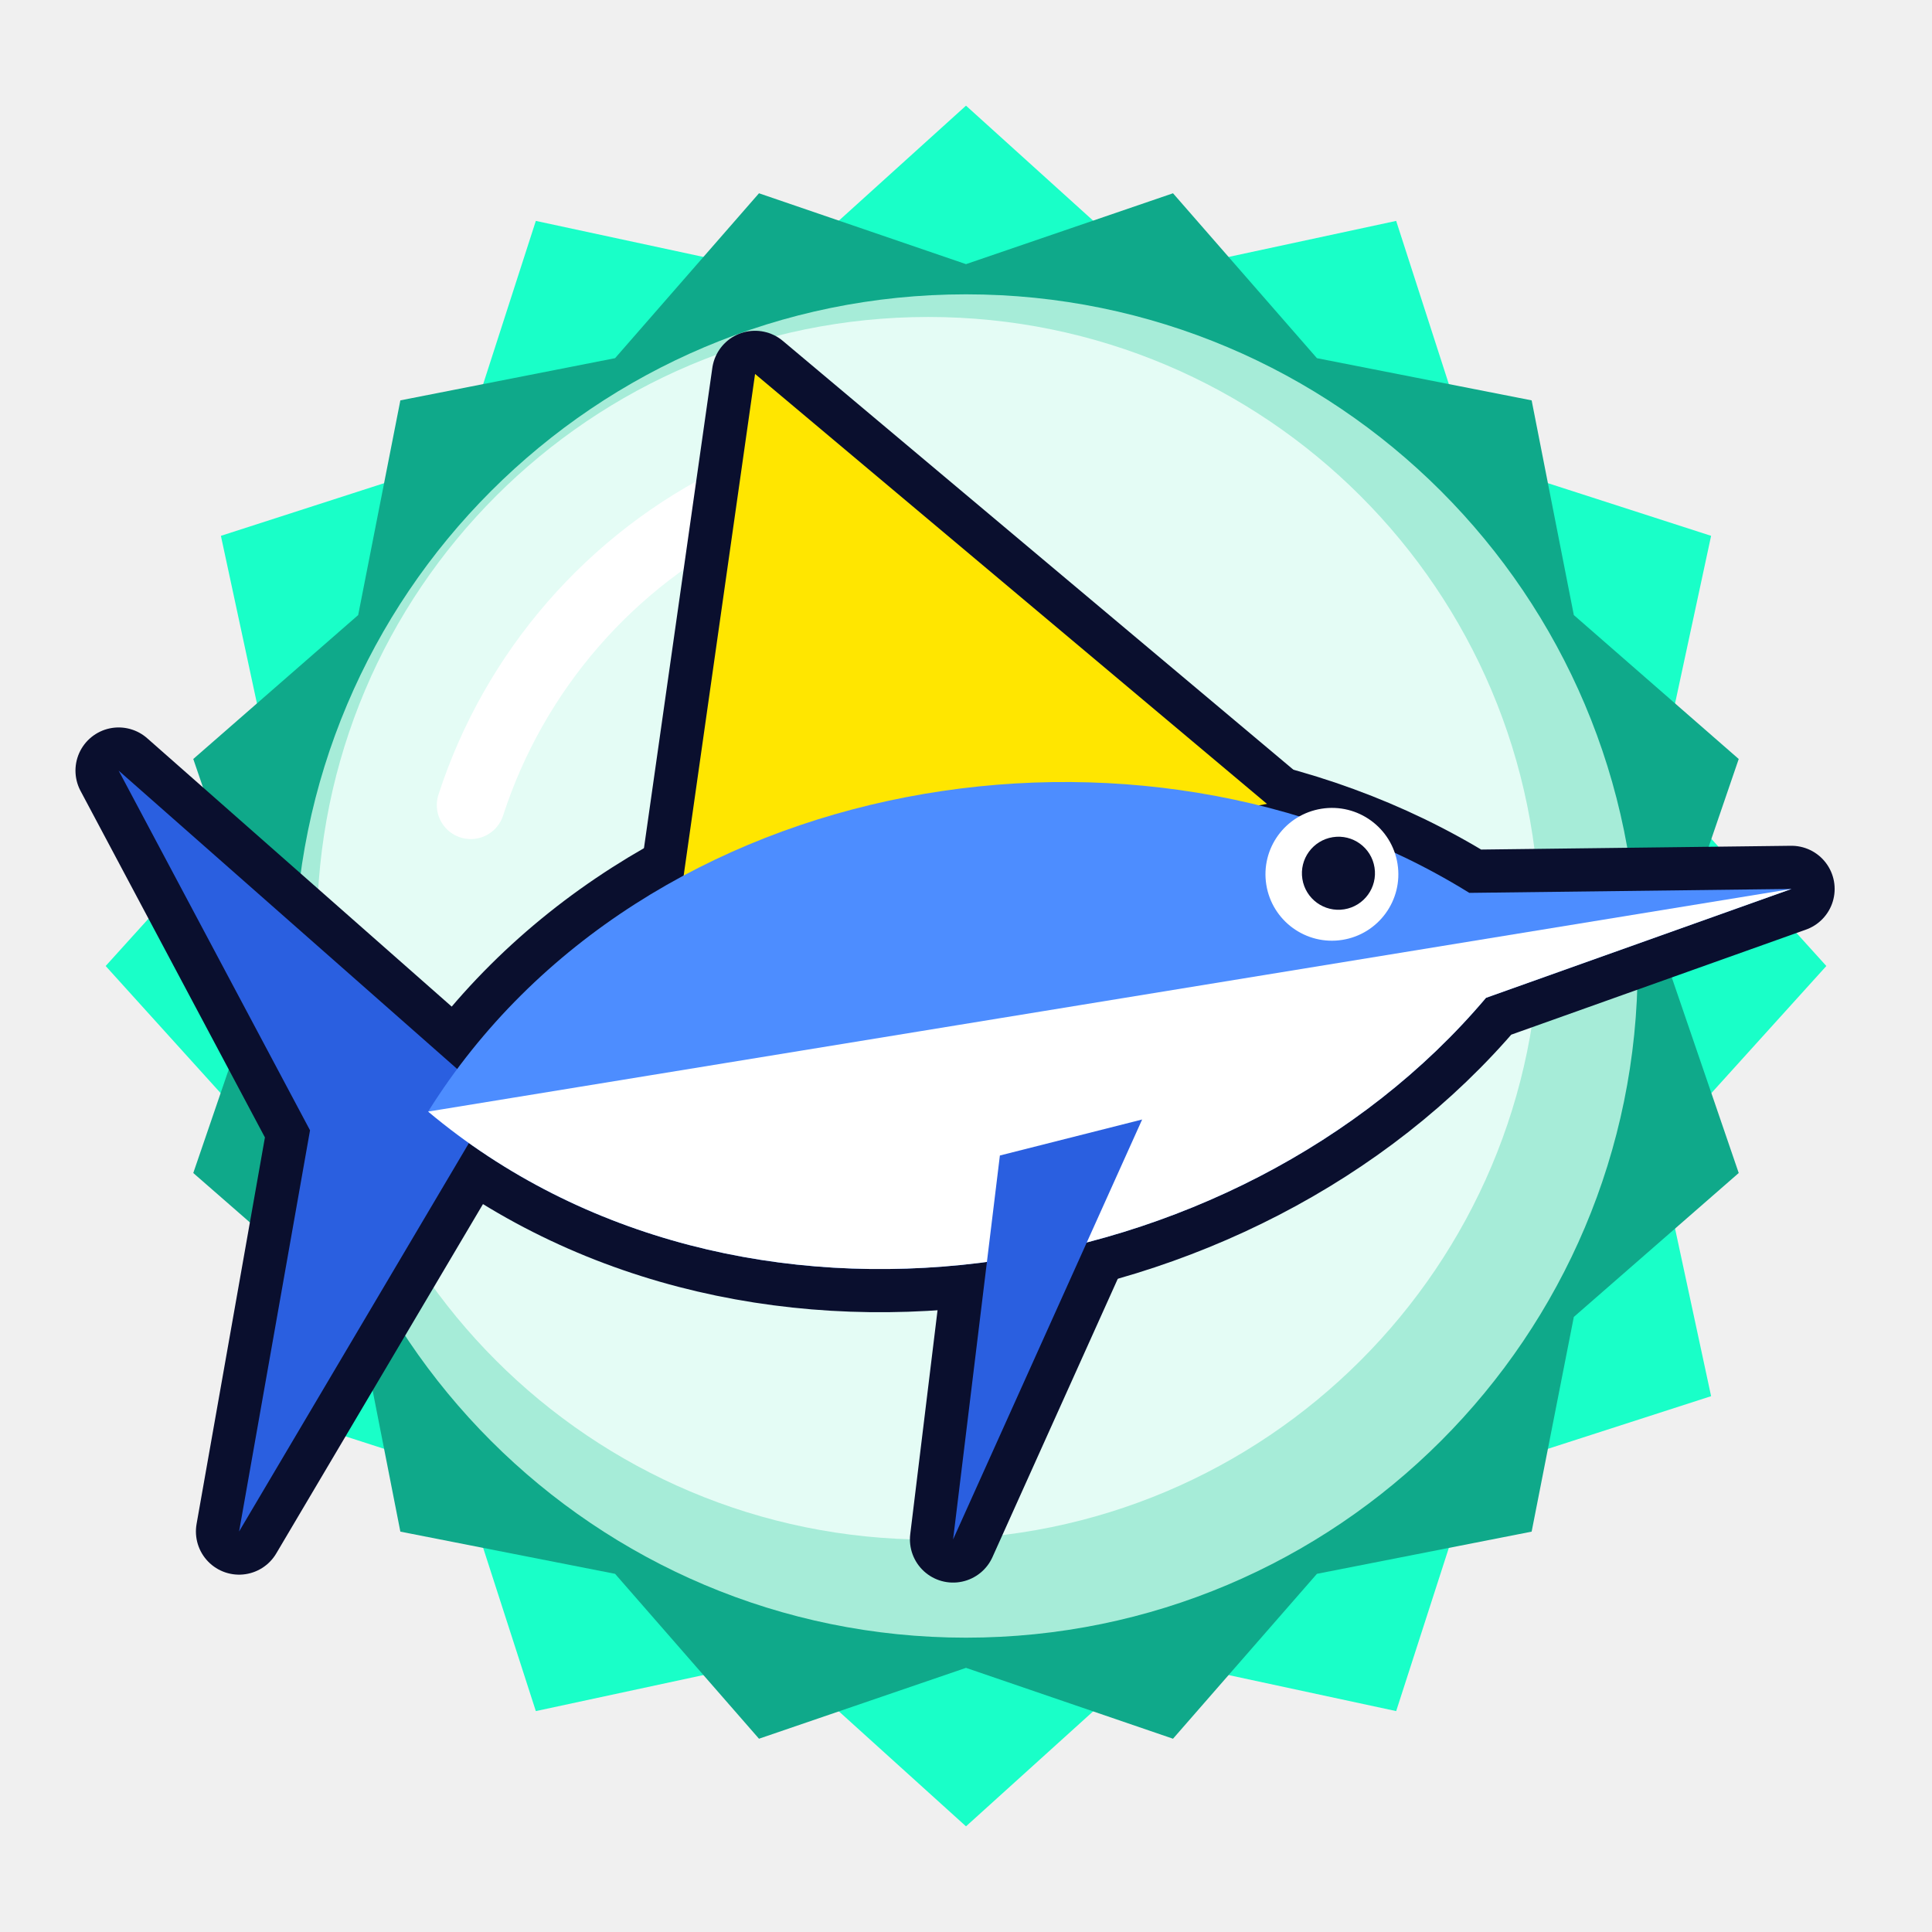
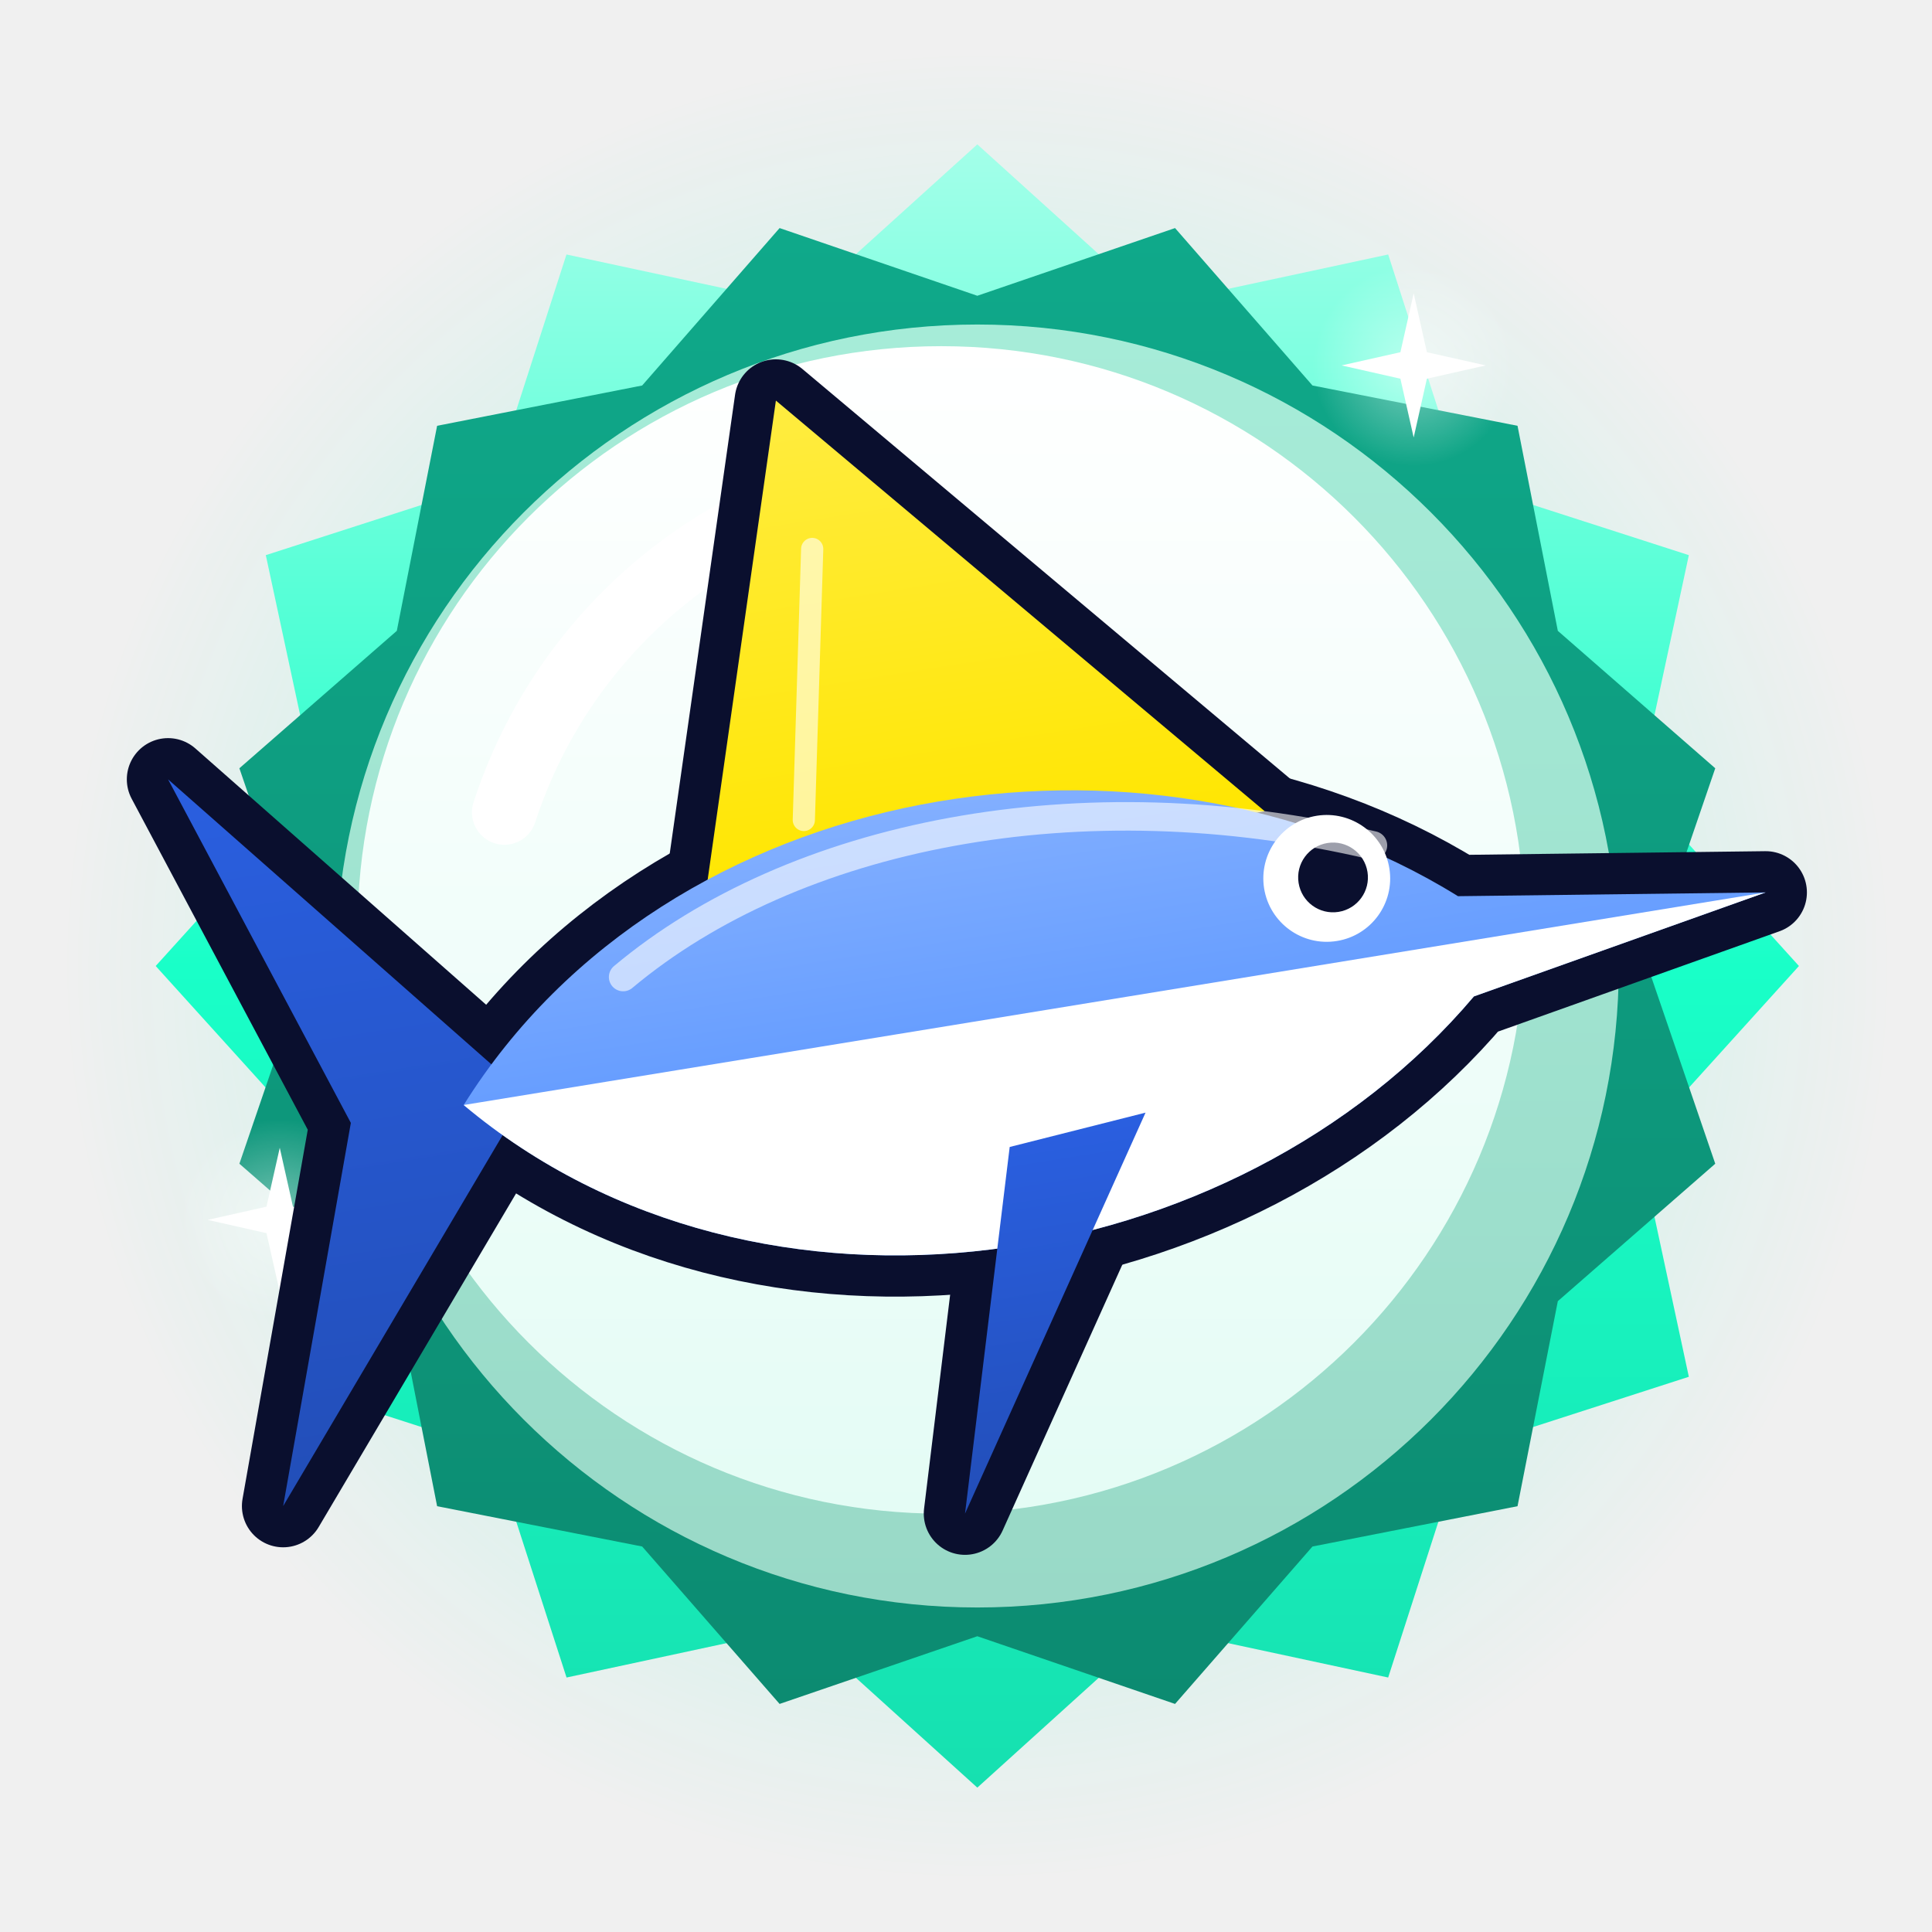
<svg xmlns="http://www.w3.org/2000/svg" width="256" height="256" viewBox="0 0 256 256">
+   <defs>
+     <radialGradient id="radial-gradient-1" cx="129.5" cy="128" r="121.28" gradientUnits="userSpaceOnUse">
+       <stop offset="0" stop-color="#19ffc8" stop-opacity="0.34" />
+       <stop offset="0.55" stop-color="#19ffc8" stop-opacity="0.153" />
+       <stop offset="1" stop-color="#19ffc8" stop-opacity="0" />
+     </radialGradient>
+     <linearGradient id="linear-gradient-1" x1="129.5" y1="19.13" x2="129.5" y2="236.87" gradientUnits="userSpaceOnUse">
+       <stop offset="0" stop-color="#a3ffe9" />
+       <stop offset="0.5" stop-color="#19ffc8" />
+       <stop offset="1" stop-color="#16e0b0" />
+     </linearGradient>
+     <linearGradient id="linear-gradient-2" x1="129.5" y1="30.22" x2="129.5" y2="225.78" gradientUnits="userSpaceOnUse">
+       <stop offset="0" stop-color="#0fa98a" />
+       <stop offset="1" stop-color="#0c8b71" />
+     </linearGradient>
+     <linearGradient id="linear-gradient-3" x1="129.5" y1="43" x2="129.5" y2="213" gradientUnits="userSpaceOnUse">
+       <stop offset="0" stop-color="#a6ecd8" />
+       <stop offset="1" stop-color="#99d9c7" />
+     </linearGradient>
+     <linearGradient id="linear-gradient-4" x1="124.72" y1="45.87" x2="124.72" y2="200.58" gradientUnits="userSpaceOnUse">
+       <stop offset="0" stop-color="#ffffff" />
+       <stop offset="1" stop-color="#e4fcf5" />
+     </linearGradient>
+     <radialGradient id="radial-gradient-2" cx="187.32" cy="48.42" r="13.37" gradientUnits="userSpaceOnUse">
+       <stop offset="0" stop-color="#ffffff" stop-opacity="0.45" />
+       <stop offset="1" stop-color="#ffffff" stop-opacity="0" />
+     </radialGradient>
+     <radialGradient id="radial-gradient-3" cx="37.07" cy="161.64" r="13.37" gradientUnits="userSpaceOnUse">
+       <stop offset="0" stop-color="#ffffff" stop-opacity="0.45" />
+       <stop offset="1" stop-color="#ffffff" stop-opacity="0" />
+     </radialGradient>
+     <linearGradient id="linear-gradient-5" x1="42.19" y1="100.12" x2="57.44" y2="196.4" gradientUnits="userSpaceOnUse">
+       <stop offset="0" stop-color="#2a5fe0" />
+       <stop offset="1" stop-color="#224eb8" />
+     </linearGradient>
+     <linearGradient id="linear-gradient-6" x1="120.24" y1="50.32" x2="130.5" y2="115.06" gradientUnits="userSpaceOnUse">
+       <stop offset="0" stop-color="#ffec40" />
+       <stop offset="1" stop-color="#ffe600" />
+     </linearGradient>
+     <linearGradient id="linear-gradient-7" x1="143.08" y1="103.22" x2="152.44" y2="162.27" gradientUnits="userSpaceOnUse">
+       <stop offset="0" stop-color="#82afff" />
+       <stop offset="1" stop-color="#4d8dff" />
+     </linearGradient>
+     <linearGradient id="linear-gradient-8" x1="136.02" y1="149.92" x2="143.64" y2="198.07" gradientUnits="userSpaceOnUse">
+       <stop offset="0" stop-color="#2a5fe0" />
+       <stop offset="1" stop-color="#224eb8" />
+     </linearGradient>
+   </defs>
  <g>
-     <polygon points="128,14 152.59,36.24 185,29.27 195.18,60.82 226.73,71 219.76,103.41 242,128 219.76,152.59 226.73,185 195.18,195.18 185,226.73 152.59,219.76 128,242 103.41,219.76 71,226.73 60.82,195.18 29.27,185 36.24,152.59 14,128 36.24,103.41 29.27,71 60.82,60.82 71,29.27 103.41,36.24" fill="#19ffc8" />
-     <polygon points="155.43,25.61 174.5,47.46 202.95,53.05 208.54,81.5 230.39,100.57 221,128 230.39,155.43 208.54,174.5 202.95,202.95 174.5,208.54 155.43,230.39 128,221 100.57,230.39 81.5,208.54 53.05,202.95 47.46,174.5 25.61,155.43 35,128 25.61,100.57 47.46,81.5 53.05,53.05 81.5,47.46 100.57,25.61 128,35" fill="#0fa98a" />
-     <circle cx="128" cy="128" r="89" fill="#a6ecd8" />
-     <circle cx="123" cy="123" r="81" fill="#e4fcf5" />
-     <path d="M62.38 106.68 C68.16 88.88 80.93 74.19 97.75 65.98" fill="none" stroke="#ffffff" stroke-width="9" stroke-linecap="round" stroke-linejoin="round" />
-     <circle cx="113.65" cy="60.51" r="4.5" fill="#ffffff" />
    <g>
+       <circle cx="129.5" cy="128" r="121.28" fill="url(#radial-gradient-1)" />
+       <polygon points="129.5,19.13 152.98,40.37 183.94,33.72 193.65,63.85 223.78,73.56 217.13,104.52 238.37,128 217.13,151.48 223.78,182.43 193.65,192.15 183.94,222.28 152.98,215.63 129.5,236.87 106.02,215.63 75.07,222.28 65.35,192.15 35.22,182.44 41.87,151.48 20.63,128 41.87,104.52 35.22,73.56 65.35,63.85 75.06,33.72 106.02,40.37" fill="url(#linear-gradient-1)" />
+       <polygon points="155.7,30.22 173.91,51.08 201.08,56.42 206.42,83.59 227.28,101.8 218.31,128 227.28,154.2 206.42,172.41 201.08,199.58 173.91,204.92 155.7,225.78 129.5,216.81 103.3,225.78 85.09,204.92 57.92,199.58 52.58,172.41 31.72,154.2 40.69,128 31.72,101.8 52.58,83.59 57.92,56.42 85.09,51.08 103.3,30.22 129.5,39.19" fill="url(#linear-gradient-2)" />
+       <circle cx="129.5" cy="128" r="85" fill="url(#linear-gradient-3)" />
+       <circle cx="124.72" cy="123.22" r="77.35" fill="url(#linear-gradient-4)" />
+       <path d="M66.83 107.64 C72.35 90.64 84.55 76.61 100.61 68.77" fill="none" stroke="#ffffff" stroke-width="8.59" stroke-linecap="round" stroke-linejoin="round" />
+       <circle cx="115.8" cy="63.54" r="4.3" fill="#ffffff" />
+       <circle cx="187.32" cy="48.42" r="13.37" fill="url(#radial-gradient-2)" />
+       <polygon points="187.32,38.87 189.07,46.67 196.87,48.42 189.07,50.18 187.32,57.97 185.56,50.18 177.77,48.42 185.56,46.67" fill="#ffffff" />
+       <circle cx="37.07" cy="161.64" r="13.37" fill="url(#radial-gradient-3)" />
+       <polygon points="37.07,152.09 38.82,159.89 46.62,161.64 38.82,163.4 37.07,171.19 35.31,163.4 27.52,161.64 35.31,159.89" fill="#ffffff" />
      <g>
-         <polygon points="65.42,145.91 15.72,102.11 41.08,149.77 31.68,202.93" fill="#0a0f2e" stroke="#0a0f2e" stroke-width="11.44" stroke-linecap="round" stroke-linejoin="round" />
-         <polygon points="89.93,120.65 100.05,49.55 167.88,106.52" fill="#0a0f2e" stroke="#0a0f2e" stroke-width="11.44" stroke-linecap="round" stroke-linejoin="round" />
-         <path d="M56.73 147.29 C85.16 101.8 151.22 91.34 194.69 118.31 L237.38 117.79 L196.9 132.22 C163.88 171.3 97.83 181.76 56.73 147.29 Z" fill="#0a0f2e" stroke="#0a0f2e" stroke-width="11.44" stroke-linecap="round" stroke-linejoin="round" />
-         <polygon points="151.34,148.34 126.29,203.98 132.49,153.11" fill="#0a0f2e" stroke="#0a0f2e" stroke-width="11.44" stroke-linecap="round" stroke-linejoin="round" />
-         <polygon points="65.42,145.91 15.72,102.11 41.08,149.77 31.68,202.93" fill="#2a5fe0" />
-         <polygon points="89.93,120.65 100.05,49.55 167.88,106.52" fill="#ffe600" />
-         <path d="M56.73 147.29 C85.16 101.8 151.22 91.34 194.69 118.31 L237.38 117.79 L196.9 132.22 C163.88 171.3 97.83 181.76 56.73 147.29 Z" fill="#4d8dff" />
-         <path d="M56.73 147.29 L237.38 117.79 L196.9 132.22 C163.88 171.3 97.83 181.76 56.73 147.29 Z" fill="#ffffff" />
-         <polygon points="151.34,148.34 126.29,203.98 132.49,153.11" fill="#2a5fe0" />
-         <path d="M167.79 117.22 C167.03 112.42 170.31 107.92 175.11 107.16 C179.91 106.4 184.42 109.67 185.18 114.47 C185.94 119.27 182.66 123.78 177.86 124.54 C173.06 125.3 168.55 122.02 167.79 117.22 Z" fill="#ffffff" />
-         <path d="M172.57 116.47 C172.15 113.83 173.96 111.35 176.6 110.93 C179.24 110.51 181.72 112.31 182.13 114.95 C182.55 117.59 180.75 120.07 178.11 120.49 C175.47 120.91 172.99 119.11 172.57 116.47 Z" fill="#0a0f2e" />
+         <g>
+           <polygon points="69.74,145.11 22.27,103.27 46.49,148.79 37.52,199.56" fill="#0a0f2e" stroke="#0a0f2e" stroke-width="10.93" stroke-linecap="round" stroke-linejoin="round" />
+           <polygon points="93.14,120.98 102.81,53.08 167.58,107.49" fill="#0a0f2e" stroke="#0a0f2e" stroke-width="10.93" stroke-linecap="round" stroke-linejoin="round" />
+           <path d="M61.44 146.42 C88.59 102.98 151.67 92.99 193.19 118.75 L233.96 118.25 L195.3 132.03 C163.77 169.35 100.69 179.34 61.44 146.42 Z" fill="#0a0f2e" stroke="#0a0f2e" stroke-width="10.93" stroke-linecap="round" stroke-linejoin="round" />
+           <polygon points="151.79,147.43 127.87,200.56 133.79,151.98" fill="#0a0f2e" stroke="#0a0f2e" stroke-width="10.93" stroke-linecap="round" stroke-linejoin="round" />
+           <polygon points="69.74,145.11 22.27,103.27 46.49,148.79 37.52,199.56" fill="url(#linear-gradient-5)" />
+           <polygon points="93.14,120.98 102.81,53.08 167.58,107.49" fill="url(#linear-gradient-6)" />
+           <path d="M61.44 146.42 C88.59 102.98 151.67 92.99 193.19 118.75 L233.96 118.25 L195.3 132.03 C163.77 169.35 100.69 179.34 61.44 146.42 Z" fill="url(#linear-gradient-7)" />
+           <path d="M61.44 146.42 L233.96 118.25 L195.3 132.03 C163.77 169.35 100.69 179.34 61.44 146.42 Z" fill="#ffffff" />
+           <polygon points="151.79,147.43 127.87,200.56 133.79,151.98" fill="url(#linear-gradient-8)" />
+           <path d="M167.5 117.71 C166.78 113.12 169.9 108.82 174.49 108.09 C179.07 107.37 183.38 110.5 184.1 115.08 C184.83 119.66 181.7 123.97 177.12 124.69 C172.53 125.42 168.23 122.29 167.5 117.71 Z" fill="#ffffff" />
+           <path d="M172.07 116.99 C171.67 114.46 173.39 112.1 175.91 111.7 C178.43 111.3 180.8 113.02 181.2 115.54 C181.6 118.06 179.88 120.43 177.36 120.83 C174.83 121.23 172.47 119.51 172.07 116.99 Z" fill="#0a0f2e" />
+         </g>
+         <g>
+           <path d="M82.57 129.46 C105.11 110.57 143.03 102.87 181.92 112.02" fill="none" stroke="#ffffff" stroke-width="3.78" stroke-linecap="round" stroke-linejoin="round" opacity="0.6" />
+           <line x1="106.51" y1="108.65" x2="107.62" y2="72.74" fill="none" stroke="#ffffff" stroke-width="2.94" stroke-linecap="round" stroke-linejoin="round" opacity="0.6" />
+         </g>
      </g>
    </g>
  </g>
</svg>
